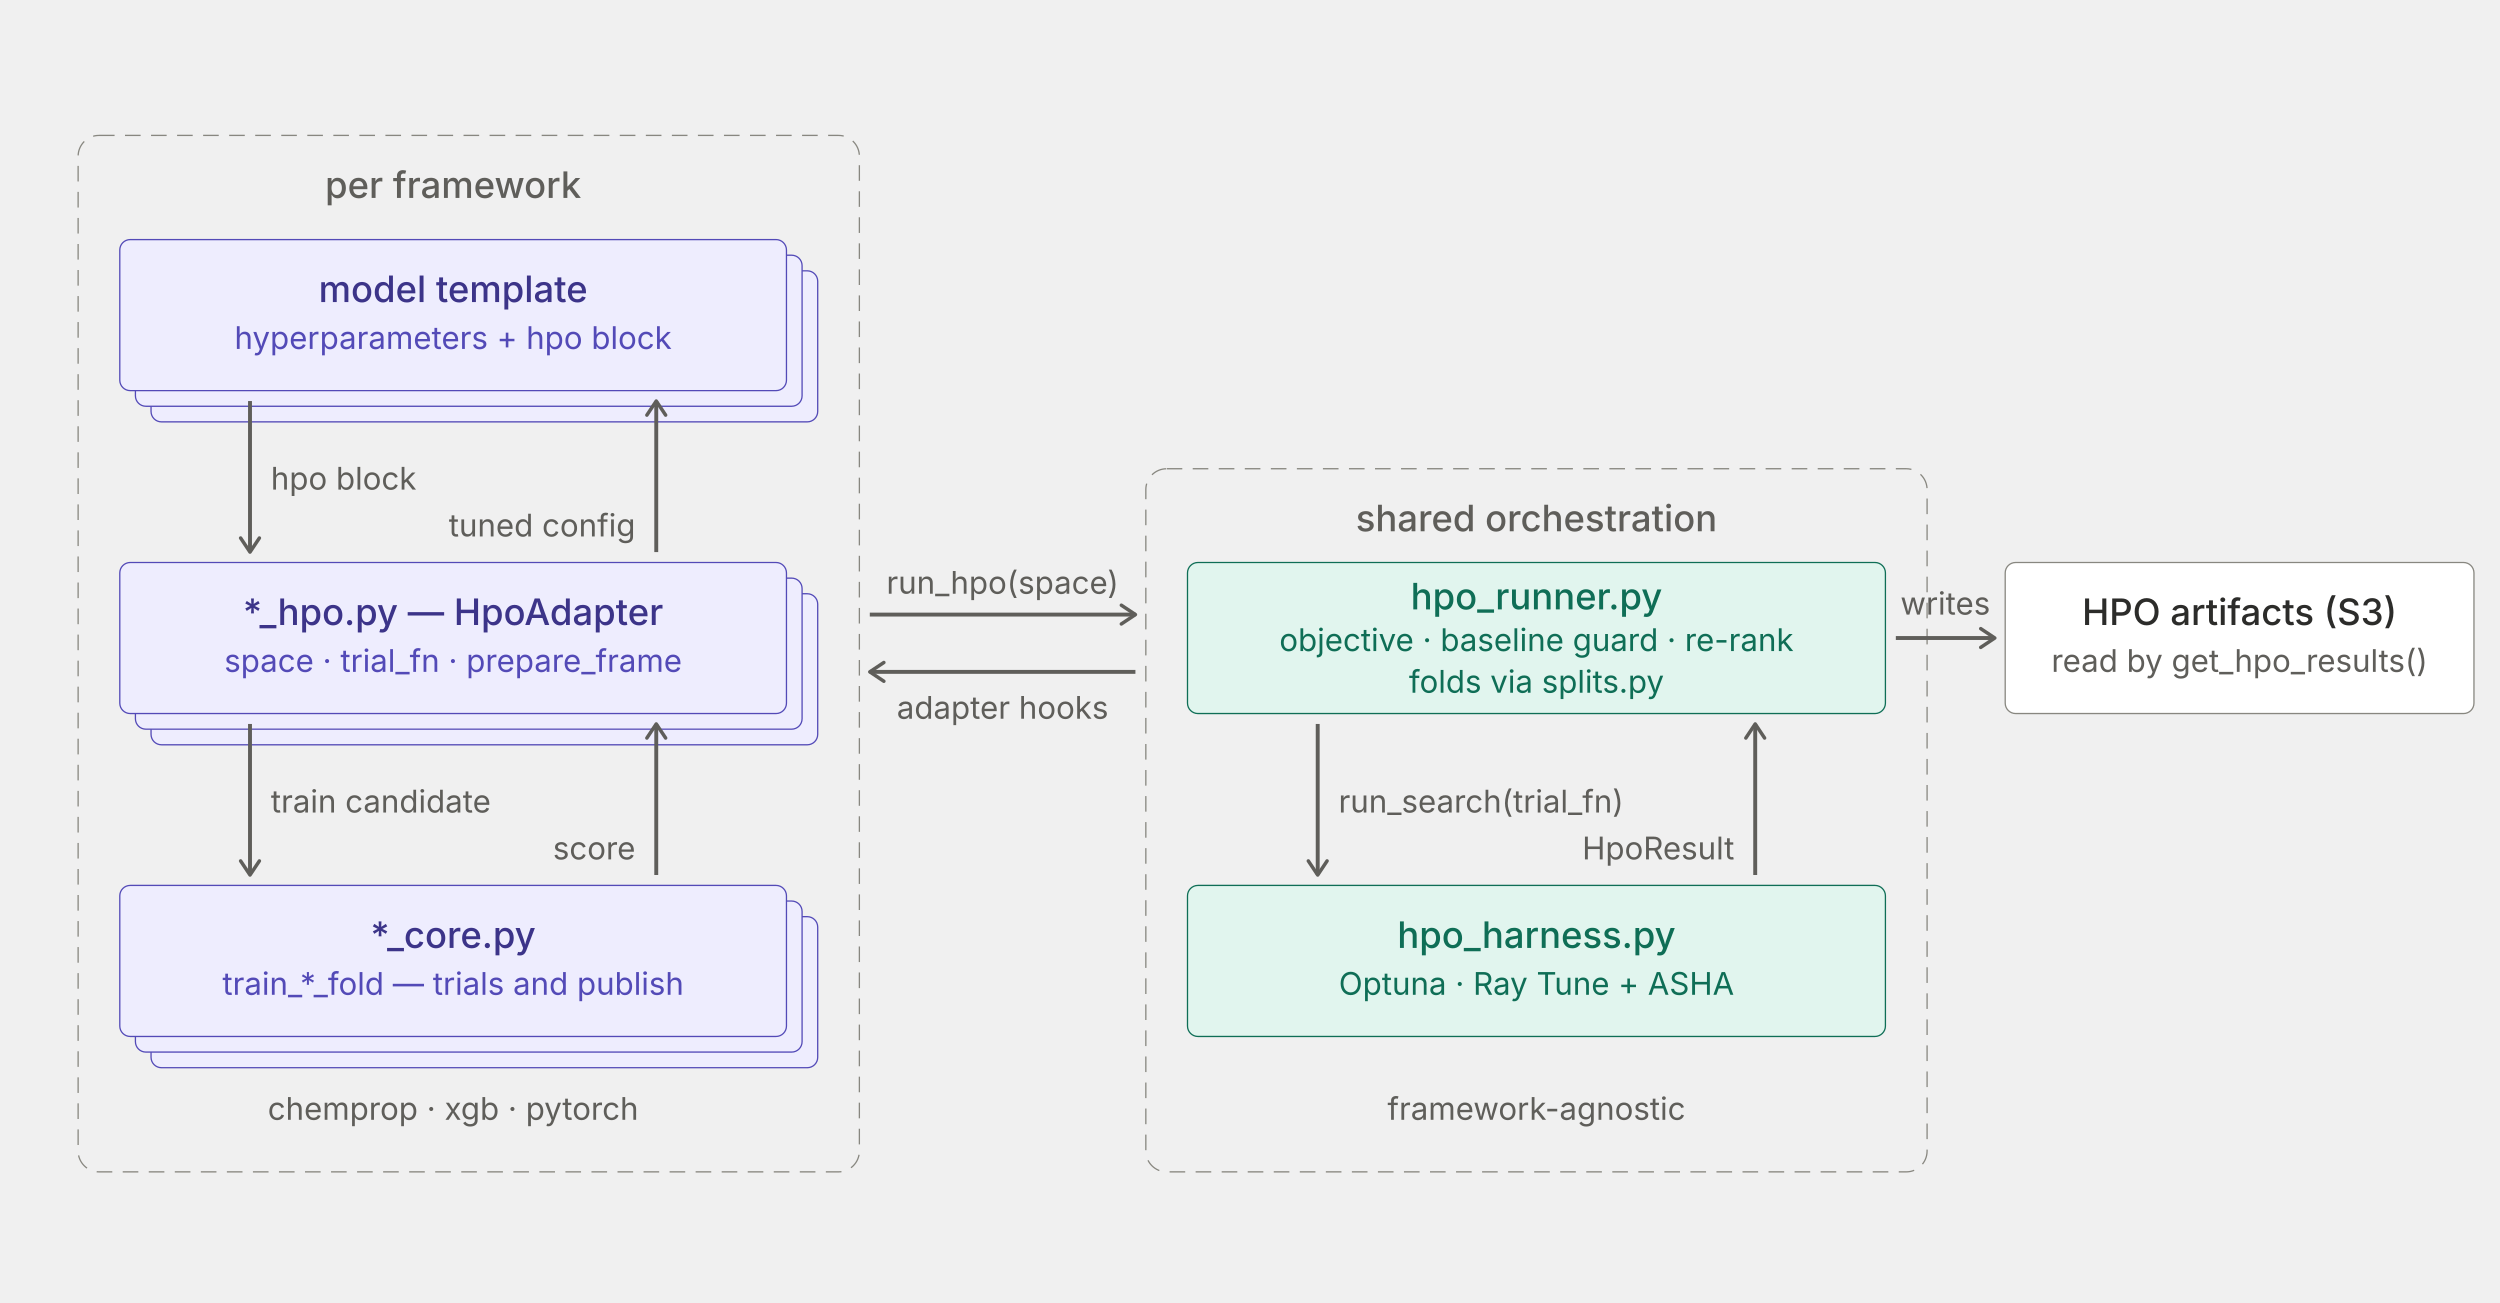
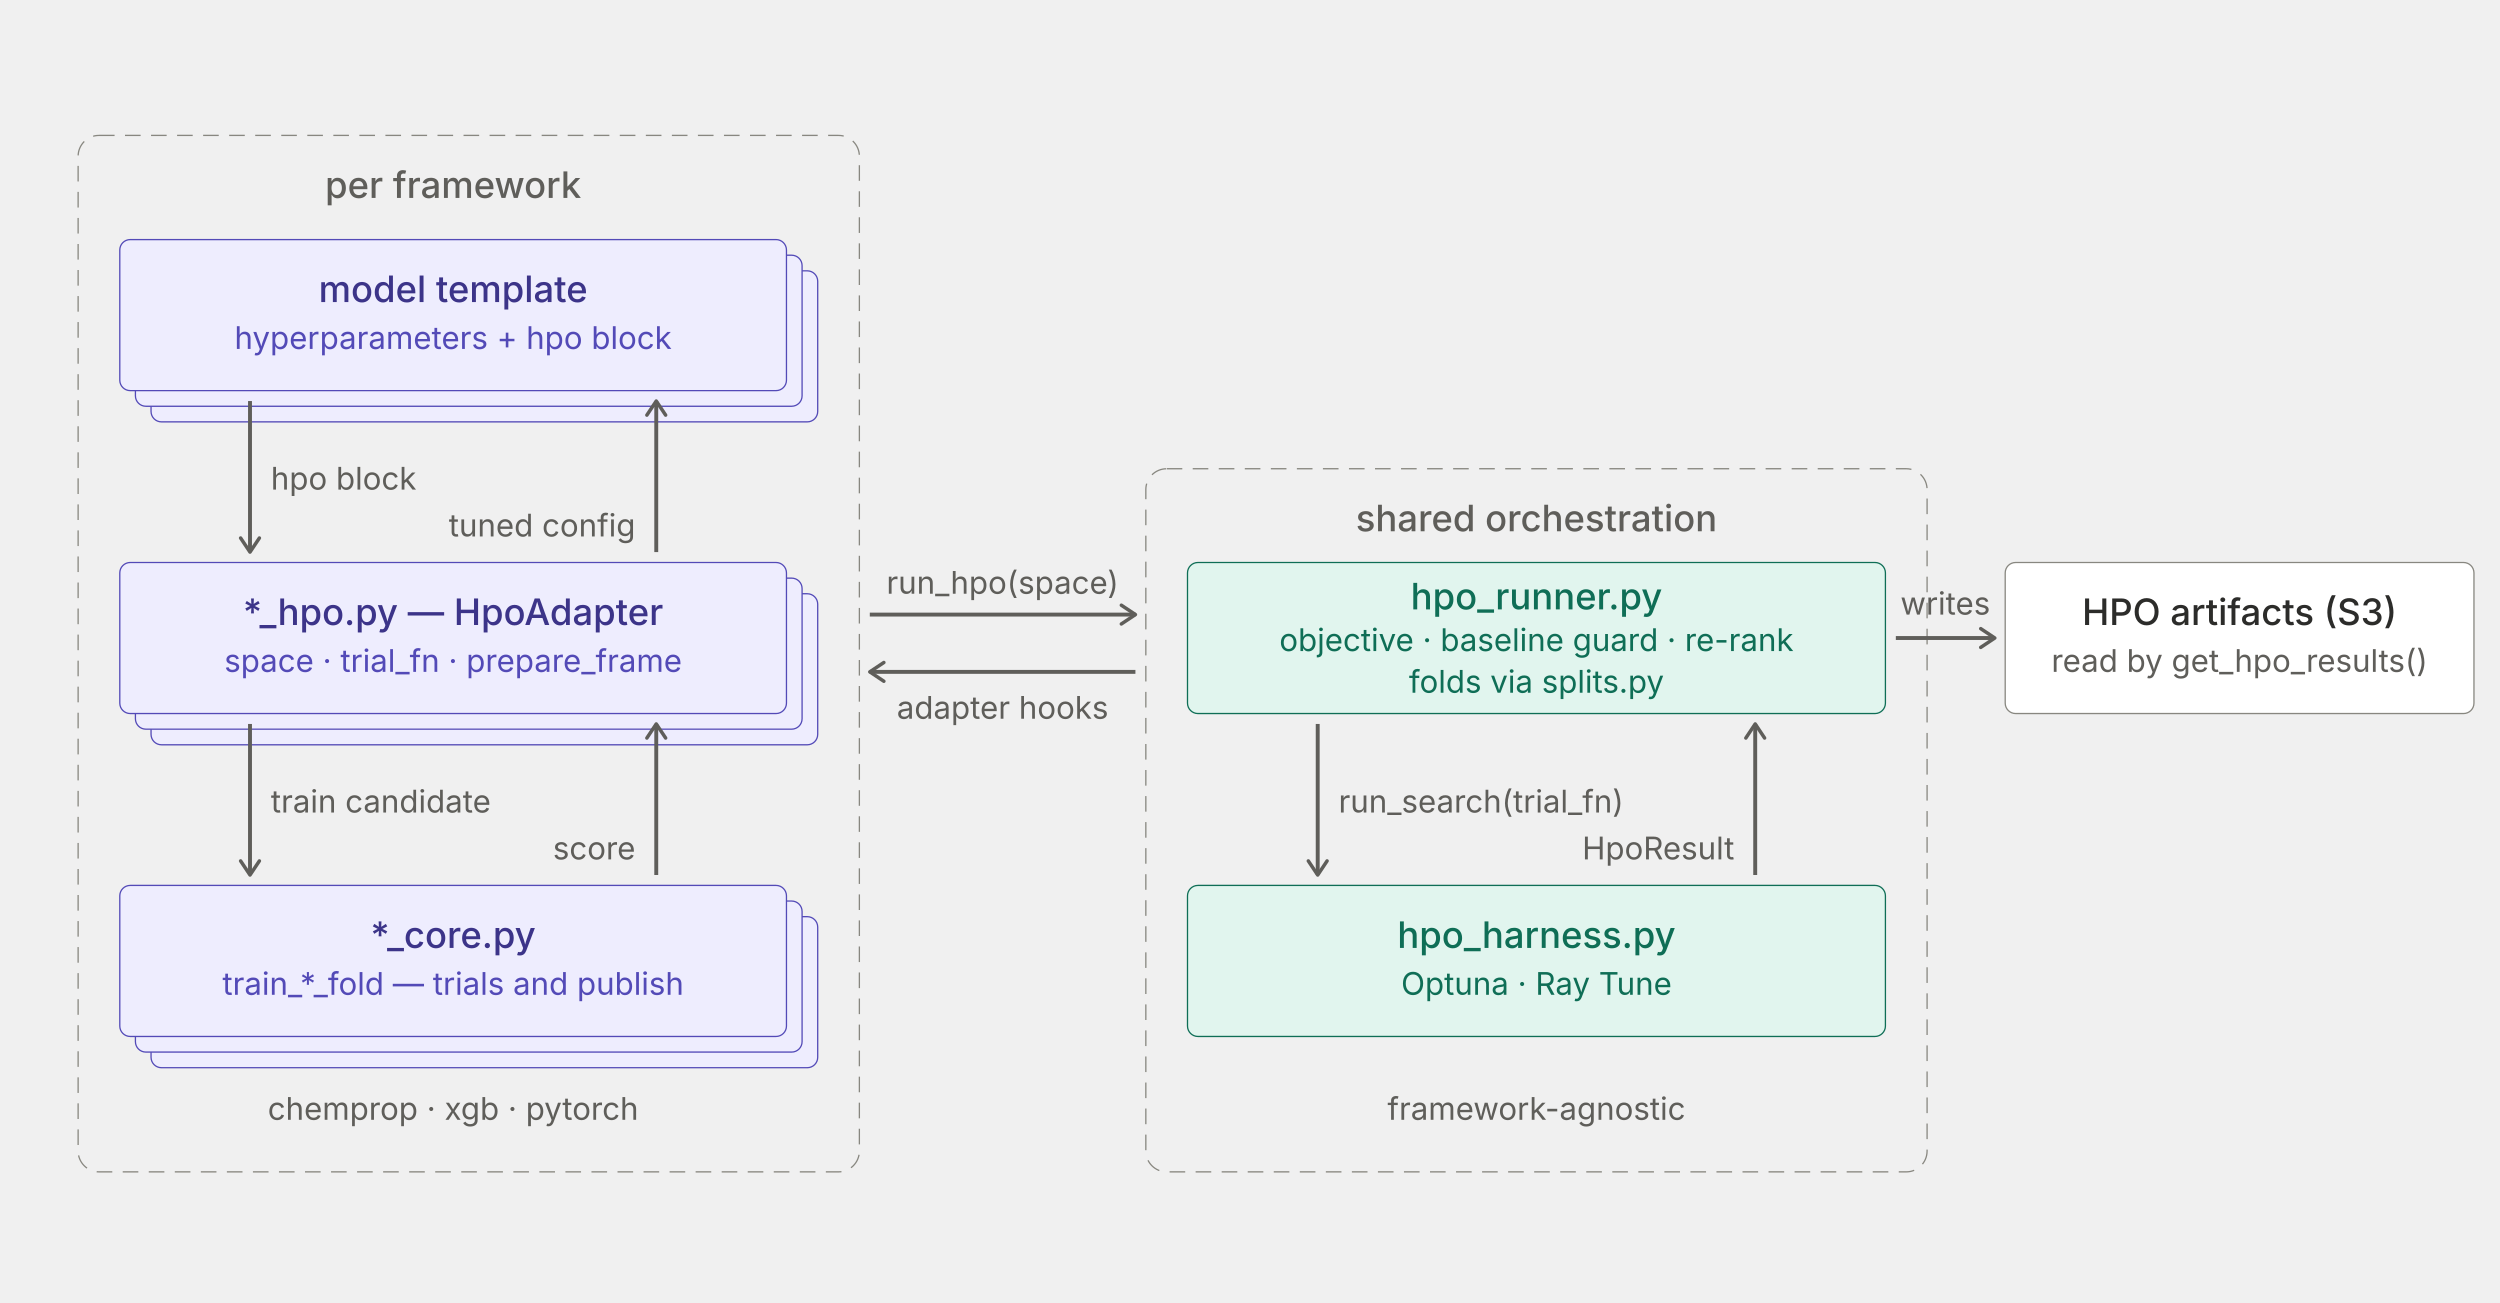
<svg xmlns="http://www.w3.org/2000/svg" width="100%" viewBox="0 0 960 500" role="img">
  <defs>
    <marker id="dArrow" viewBox="0 0 10 10" refX="8" refY="5" markerWidth="6" markerHeight="6" orient="auto-start-reverse">
      <path d="M2 1L8 5L2 9" fill="none" stroke="context-stroke" stroke-width="1.5" stroke-linecap="round" stroke-linejoin="round" />
    </marker>
    <style>
.d-pt { font-family: system-ui, -apple-system, "Segoe UI", sans-serif; font-size: 14px; font-weight: 500; fill: #3C3489; }
.d-ps { font-family: system-ui, -apple-system, "Segoe UI", sans-serif; font-size: 12px; font-weight: 400; fill: #534AB7; }
.d-tt { font-family: system-ui, -apple-system, "Segoe UI", sans-serif; font-size: 14px; font-weight: 500; fill: #0F6E56; }
.d-ts { font-family: system-ui, -apple-system, "Segoe UI", sans-serif; font-size: 12px; font-weight: 400; fill: #0F6E56; }
.d-nt { font-family: system-ui, -apple-system, "Segoe UI", sans-serif; font-size: 14px; font-weight: 500; fill: #2C2C2A; }
.d-ns { font-family: system-ui, -apple-system, "Segoe UI", sans-serif; font-size: 12px; font-weight: 400; fill: #5F5E5A; }
.d-lbl { font-family: system-ui, -apple-system, "Segoe UI", sans-serif; font-size: 12px; font-weight: 400; fill: #5F5E5A; }
.d-reg { font-family: system-ui, -apple-system, "Segoe UI", sans-serif; font-size: 14px; font-weight: 500; fill: #5F5E5A; }
.d-pbox { fill: #EEEDFE; stroke: #534AB7; stroke-width: 0.5; }
.d-tbox { fill: #E1F5EE; stroke: #0F6E56; stroke-width: 0.5; }
.d-card { fill: #FFFFFF; stroke: #888780; stroke-width: 0.5; }
.d-cont { fill: none; stroke: #888780; stroke-width: 0.5; stroke-dasharray: 6 4; }
.d-edge { stroke: #5F5E5A; stroke-width: 1.5; fill: none; }
@media (prefers-color-scheme: dark) {
  .d-pt { fill: #CECBF6; } .d-ps { fill: #AFA9EC; }
  .d-tt, .d-ts { fill: #9FE1CB; }
  .d-nt { fill: #F1EFE8; } .d-ns, .d-lbl, .d-reg { fill: #B4B2A9; }
  .d-pbox { fill: #3C3489; stroke: #AFA9EC; }
  .d-tbox { fill: #085041; stroke: #9FE1CB; }
  .d-card { fill: #2C2C2A; stroke: #B4B2A9; }
  .d-cont { stroke: #B4B2A9; }
  .d-edge { stroke: #B4B2A9; }
}
</style>
  </defs>
  <rect class="d-cont" x="30" y="52" width="300" height="398" rx="8" />
  <text class="d-reg" x="174" y="76" text-anchor="middle">per framework</text>
  <text class="d-ns" x="174" y="430" text-anchor="middle">chemprop · xgb · pytorch</text>
  <rect class="d-cont" x="440" y="180" width="300" height="270" rx="8" />
  <text class="d-reg" x="590" y="204" text-anchor="middle">shared orchestration</text>
  <text class="d-ns" x="590" y="430" text-anchor="middle">framework-agnostic</text>
  <rect class="d-pbox" x="58" y="104" width="256" height="58" rx="4" />
  <rect class="d-pbox" x="52" y="98" width="256" height="58" rx="4" />
  <rect class="d-pbox" x="46" y="92" width="256" height="58" rx="4" />
  <text class="d-pt" x="174" y="116" text-anchor="middle">model template</text>
  <text class="d-ps" x="174" y="134" text-anchor="middle">hyperparameters + hpo block</text>
  <rect class="d-pbox" x="58" y="228" width="256" height="58" rx="4" />
  <rect class="d-pbox" x="52" y="222" width="256" height="58" rx="4" />
  <rect class="d-pbox" x="46" y="216" width="256" height="58" rx="4" />
  <text class="d-pt" x="174" y="240" text-anchor="middle">*_hpo.py — HpoAdapter</text>
  <text class="d-ps" x="174" y="258" text-anchor="middle">space · trial_fn · prepare_frame</text>
  <rect class="d-pbox" x="58" y="352" width="256" height="58" rx="4" />
  <rect class="d-pbox" x="52" y="346" width="256" height="58" rx="4" />
  <rect class="d-pbox" x="46" y="340" width="256" height="58" rx="4" />
  <text class="d-pt" x="174" y="364" text-anchor="middle">*_core.py</text>
  <text class="d-ps" x="174" y="382" text-anchor="middle">train_*_fold — trials and publish</text>
  <rect class="d-tbox" x="456" y="216" width="268" height="58" rx="4" />
  <text class="d-tt" x="590" y="234" text-anchor="middle">hpo_runner.py</text>
  <text class="d-ts" x="590" y="250" text-anchor="middle">objective · baseline guard · re-rank</text>
  <text class="d-ts" x="590" y="266" text-anchor="middle">folds via splits.py</text>
  <rect class="d-tbox" x="456" y="340" width="268" height="58" rx="4" />
  <text class="d-tt" x="590" y="364" text-anchor="middle">hpo_harness.py</text>
-   <text class="d-ts" x="590" y="382" text-anchor="middle">Optuna · Ray Tune + ASHA</text>
+   <text class="d-ts" x="590" y="382" text-anchor="middle">Optuna · Ray Tune</text>
  <rect class="d-card" x="770" y="216" width="180" height="58" rx="4" />
  <text class="d-nt" x="860" y="240" text-anchor="middle">HPO artifacts (S3)</text>
  <text class="d-ns" x="860" y="258" text-anchor="middle">read by get_hpo_results()</text>
  <line class="d-edge" x1="96" y1="154" x2="96" y2="212" marker-end="url(#dArrow)" />
  <text class="d-lbl" x="104" y="188">hpo block</text>
  <line class="d-edge" x1="252" y1="212" x2="252" y2="154" marker-end="url(#dArrow)" />
  <text class="d-lbl" x="244" y="206" text-anchor="end">tuned config</text>
  <line class="d-edge" x1="96" y1="278" x2="96" y2="336" marker-end="url(#dArrow)" />
  <text class="d-lbl" x="104" y="312">train candidate</text>
  <line class="d-edge" x1="252" y1="336" x2="252" y2="278" marker-end="url(#dArrow)" />
  <text class="d-lbl" x="244" y="330" text-anchor="end">score</text>
  <line class="d-edge" x1="334" y1="236" x2="436" y2="236" marker-end="url(#dArrow)" />
  <text class="d-lbl" x="385" y="228" text-anchor="middle">run_hpo(space)</text>
  <line class="d-edge" x1="436" y1="258" x2="334" y2="258" marker-end="url(#dArrow)" />
  <text class="d-lbl" x="385" y="276" text-anchor="middle">adapter hooks</text>
  <line class="d-edge" x1="506" y1="278" x2="506" y2="336" marker-end="url(#dArrow)" />
  <text class="d-lbl" x="514" y="312">run_search(trial_fn)</text>
  <line class="d-edge" x1="674" y1="336" x2="674" y2="278" marker-end="url(#dArrow)" />
  <text class="d-lbl" x="666" y="330" text-anchor="end">HpoResult</text>
  <line class="d-edge" x1="728" y1="245" x2="766" y2="245" marker-end="url(#dArrow)" />
  <text class="d-lbl" x="747" y="236" text-anchor="middle">writes</text>
</svg>
